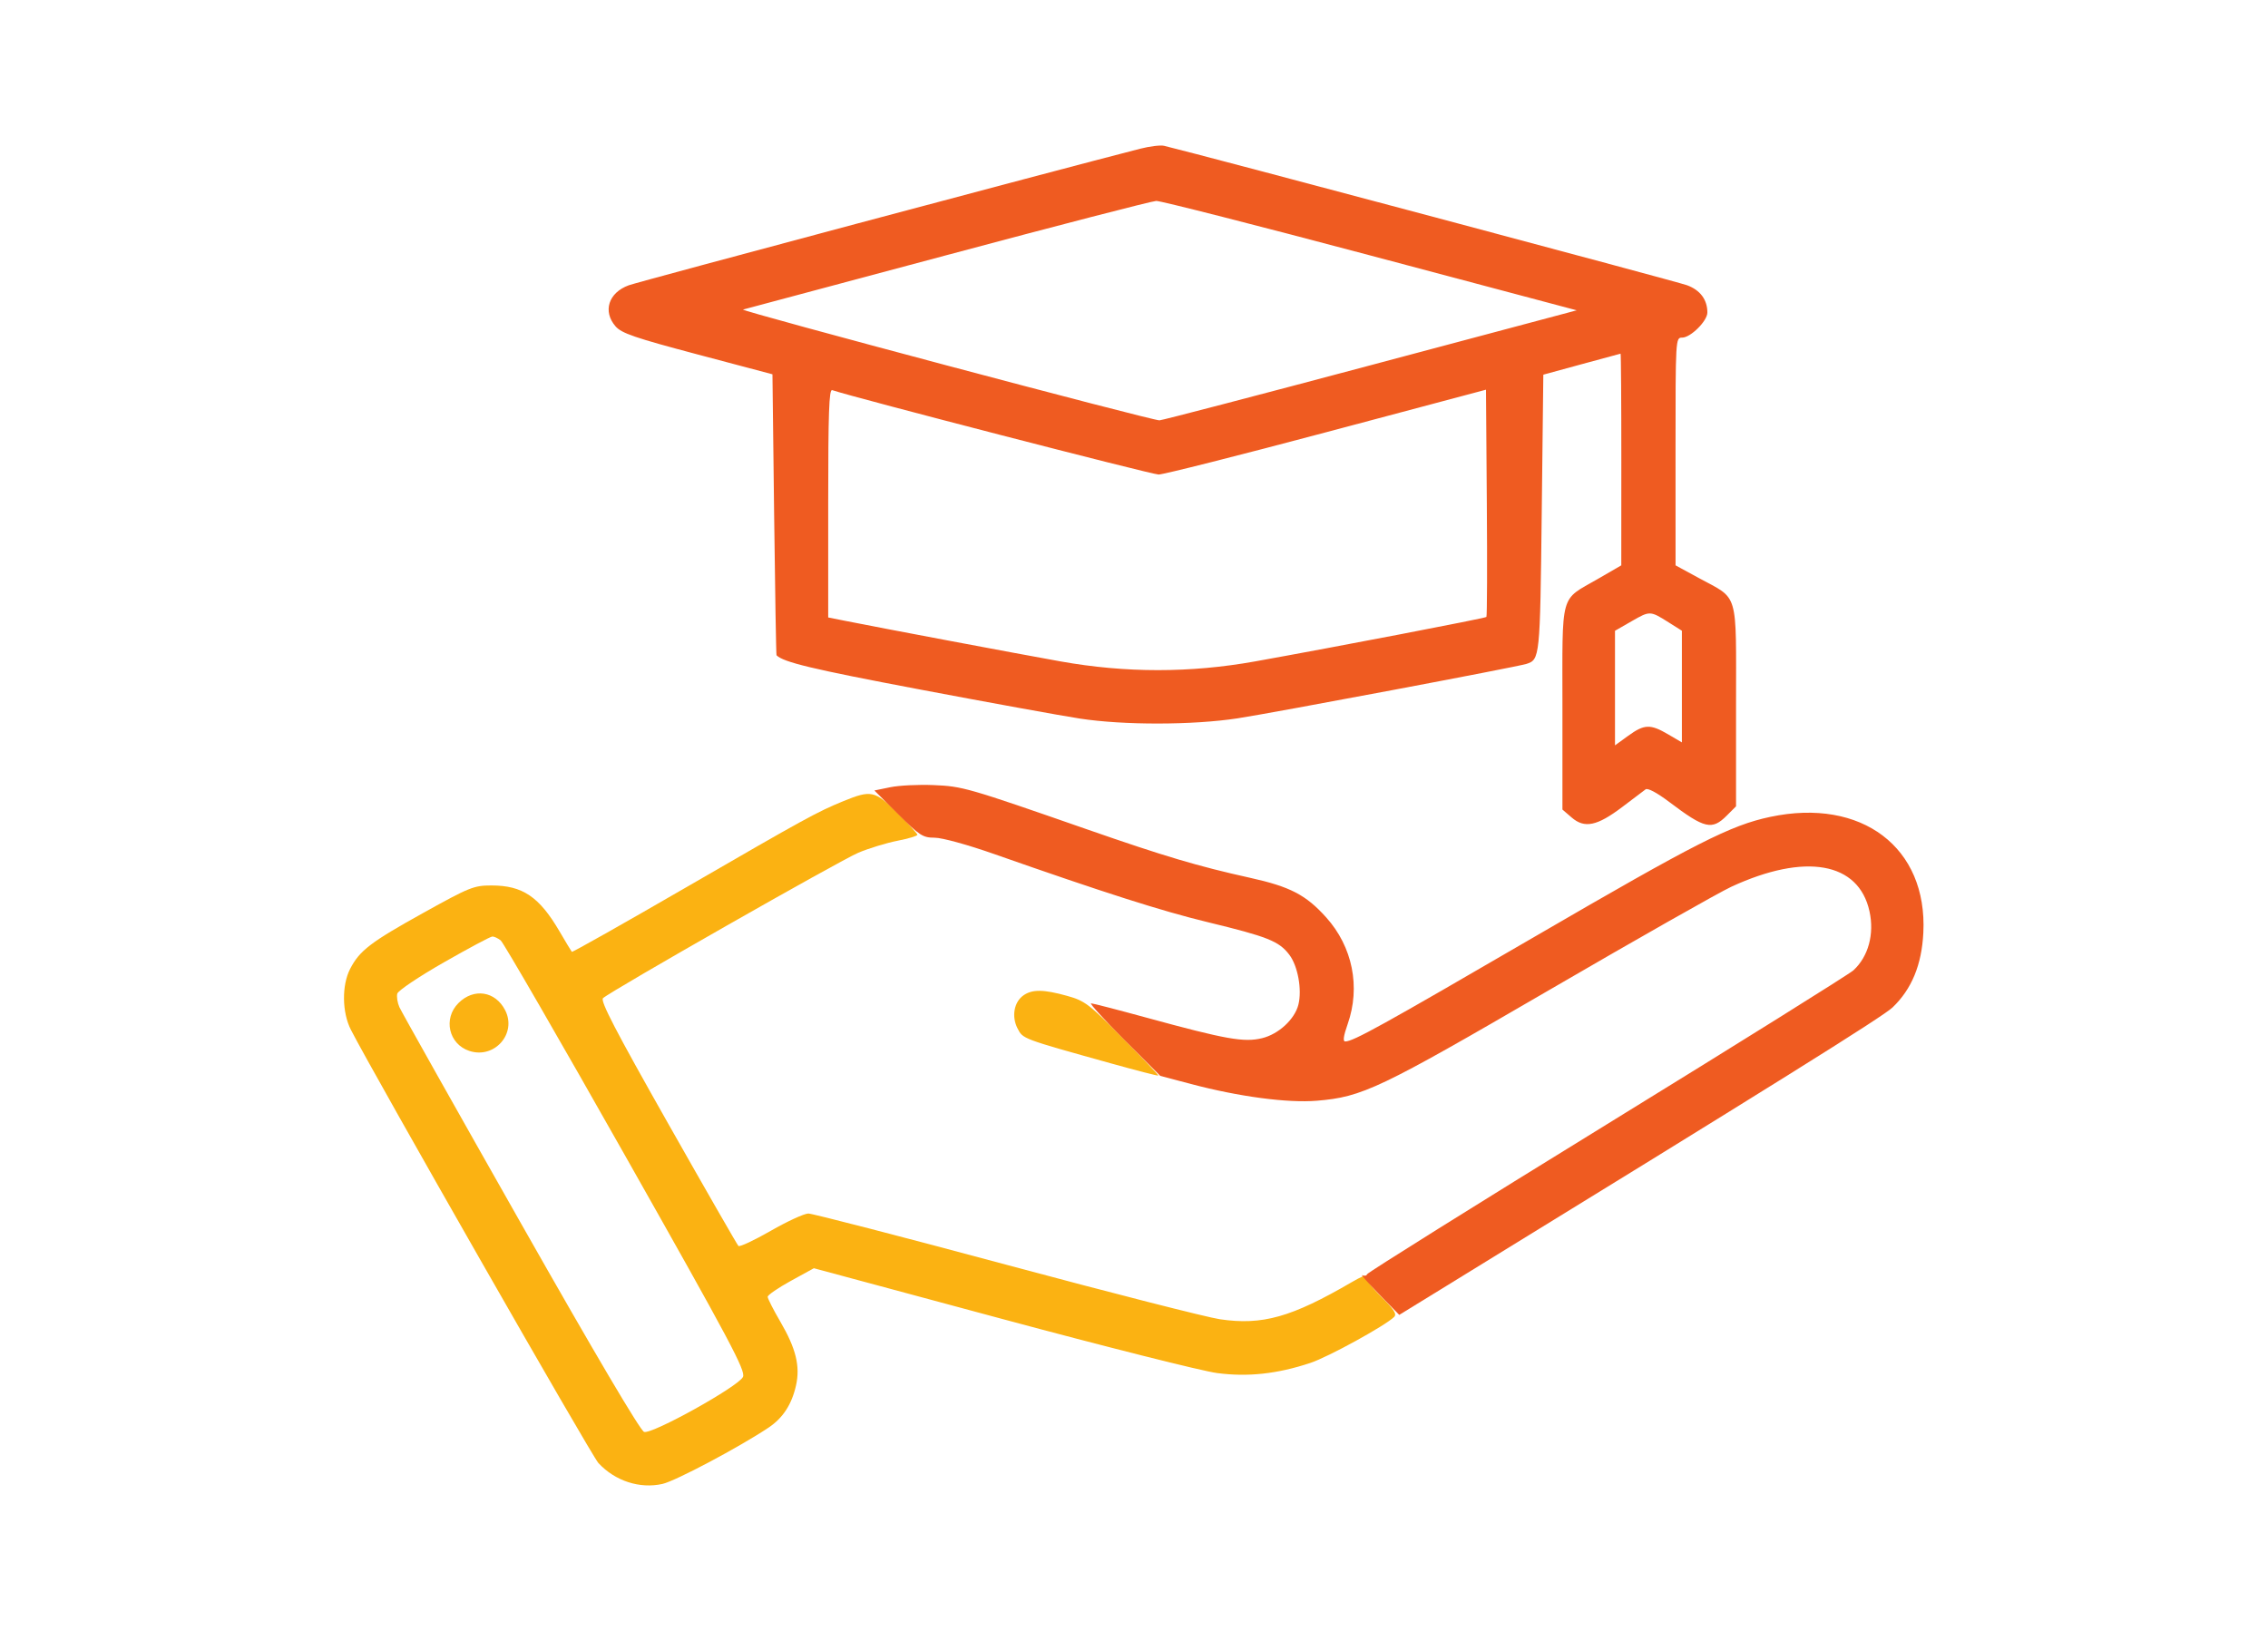
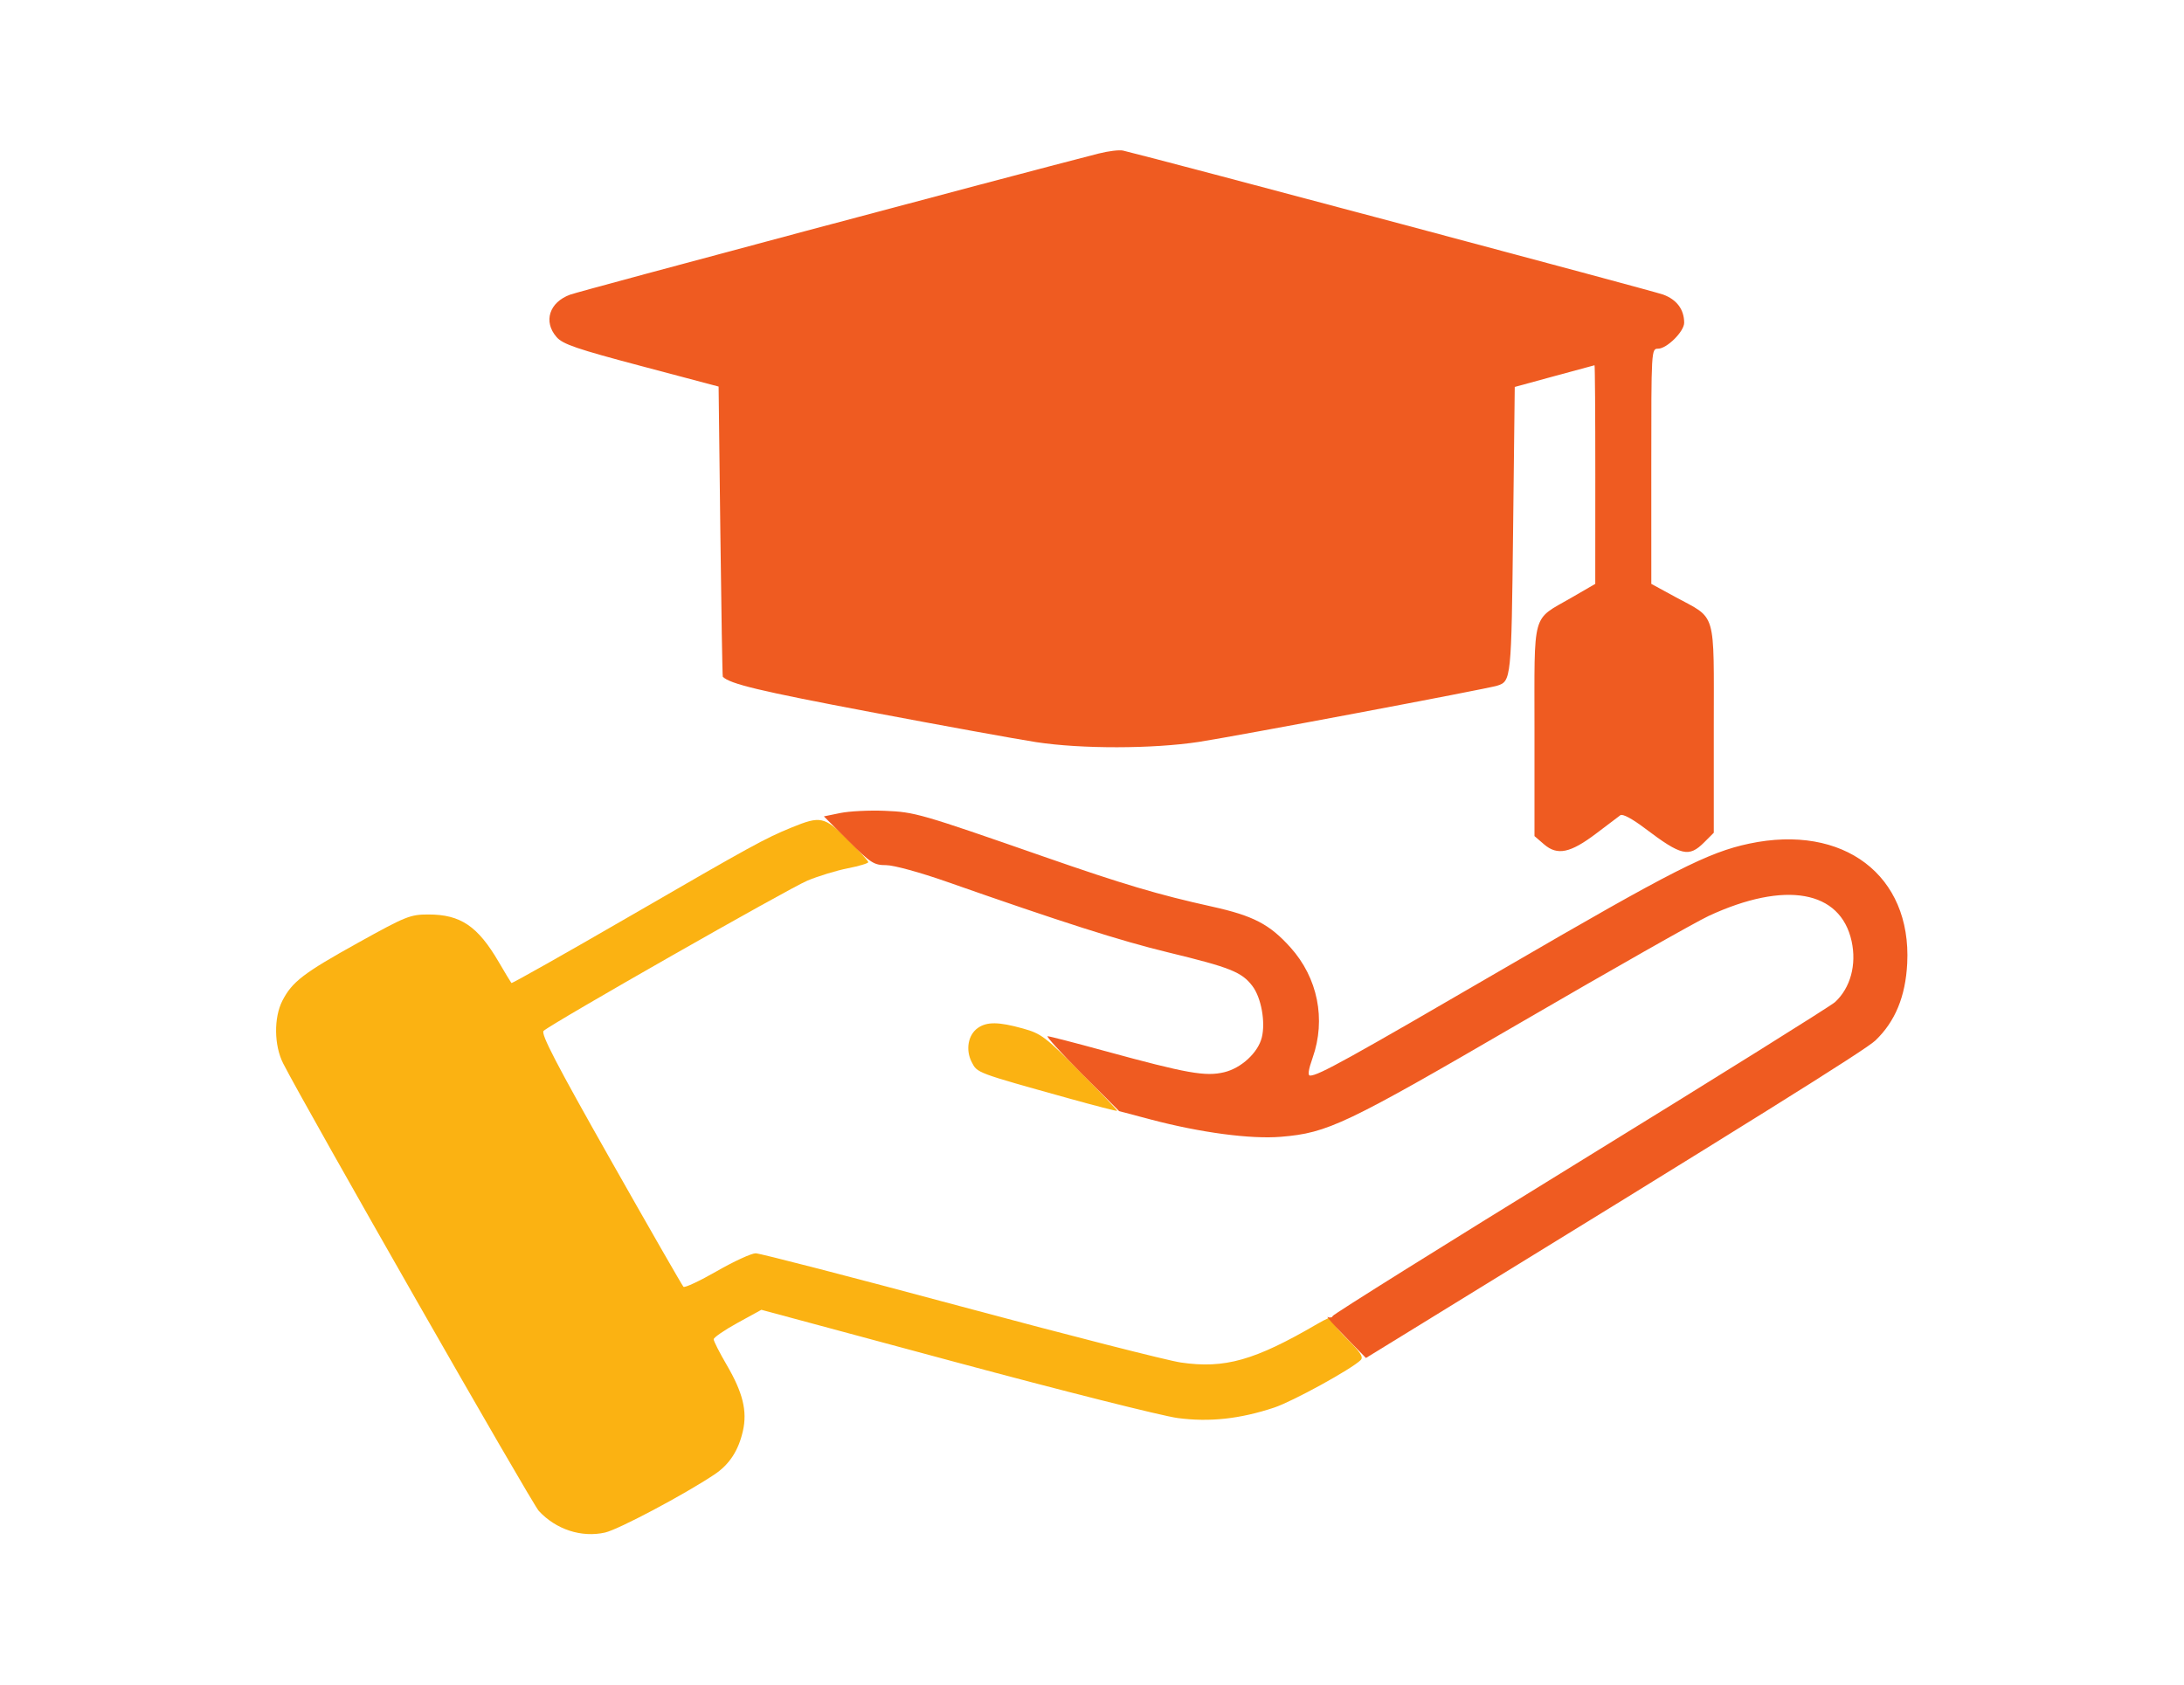
- <svg xmlns="http://www.w3.org/2000/svg" width="712" height="512" viewBox="0 0 512 512" version="1.1">
-   <path d="M 164.673 251.565 C 156.548 254.888, 152.718 256.989, 115.171 278.724 C 95.739 289.972, 79.698 299.023, 79.523 298.837 C 79.348 298.652, 77.618 295.784, 75.680 292.464 C 69.302 281.542, 64.066 278, 54.300 278 C 48.764 278, 47.459 278.524, 32.952 286.576 C 16.332 295.800, 12.873 298.447, 9.908 304.210 C 7.265 309.349, 7.369 317.842, 10.141 323.277 C 17.153 337.020, 85.683 456.994, 87.862 459.339 C 93.101 464.978, 100.825 467.496, 107.971 465.894 C 112.058 464.978, 132.095 454.343, 141.254 448.228 C 145.785 445.204, 148.549 440.964, 149.895 434.974 C 151.250 428.940, 149.873 423.344, 144.966 414.941 C 142.785 411.207, 141 407.699, 141 407.146 C 141 406.593, 144.262 404.348, 148.250 402.158 L 155.500 398.175 214.500 414.066 C 246.950 422.806, 277.352 430.465, 282.060 431.085 C 291.744 432.361, 300.952 431.363, 311.358 427.910 C 316.995 426.040, 334.907 416.202, 337.677 413.456 C 338.578 412.562, 337.591 411.040, 333.474 406.974 C 330.514 404.051, 328.373 401.205, 328.717 400.649 C 329.061 400.093, 327.127 400.930, 324.421 402.508 C 305.457 413.569, 296.307 416.152, 283 414.199 C 278.875 413.594, 248.637 405.877, 215.806 397.049 C 182.974 388.222, 155.057 381, 153.768 381 C 152.479 381, 147.167 383.444, 141.962 386.430 C 136.758 389.417, 132.191 391.554, 131.814 391.180 C 131.437 390.806, 121.448 373.400, 109.617 352.500 C 93.218 323.530, 88.391 314.236, 89.303 313.388 C 91.736 311.128, 163.710 270.128, 169.500 267.704 C 172.800 266.323, 178.313 264.641, 181.750 263.966 C 185.188 263.292, 188 262.448, 188 262.091 C 188 261.734, 185.172 258.640, 181.716 255.214 C 174.638 248.199, 173.499 247.955, 164.673 251.565 M 39.334 302.154 C 31.543 306.605, 24.967 311.020, 24.719 311.965 C 24.472 312.910, 24.772 314.820, 25.385 316.210 C 25.998 317.600, 43.114 348.040, 63.420 383.855 C 86.804 425.098, 101.024 449.190, 102.204 449.565 C 104.734 450.368, 131.851 435.287, 133.247 432.301 C 134.140 430.390, 129.316 421.330, 96.515 363.301 C 75.748 326.560, 58.050 295.938, 57.187 295.250 C 56.324 294.563, 55.141 294.014, 54.559 294.030 C 53.976 294.047, 47.125 297.702, 39.334 302.154 M 221.302 312.501 C 218.326 314.586, 217.508 319.149, 219.441 322.886 C 221.156 326.203, 220.716 326.038, 248.948 333.909 C 256.895 336.124, 263.506 337.827, 263.640 337.693 C 263.774 337.559, 258.734 332.247, 252.440 325.888 C 241.845 315.185, 240.551 314.203, 235.013 312.663 C 227.609 310.605, 224.069 310.563, 221.302 312.501 M 43.923 314.923 C 39.039 319.808, 40.857 327.808, 47.339 329.947 C 55.255 332.559, 62.357 324.459, 58.571 317.137 C 55.475 311.150, 48.718 310.129, 43.923 314.923" stroke="none" fill="#fbb212" fill-rule="evenodd" />
-   <path d="M 257.984 46.683 C 230.554 53.703, 100.568 88.412, 97.399 89.563 C 91.028 91.876, 89.139 97.753, 93.250 102.469 C 95.138 104.635, 99.280 106.053, 119 111.283 L 142.500 117.516 143.026 161.508 C 143.316 185.704, 143.653 205.602, 143.776 205.727 C 145.931 207.913, 154.942 210.067, 188.500 216.419 C 210.500 220.583, 233.225 224.716, 239 225.603 C 252.704 227.709, 274.456 227.677, 288.500 225.532 C 299.603 223.836, 376.084 209.425, 379.160 208.449 C 383.428 207.095, 383.478 206.604, 384 161.163 L 384.500 117.632 396.500 114.355 C 403.100 112.553, 408.613 111.061, 408.750 111.039 C 408.887 111.018, 408.994 125.963, 408.988 144.250 L 408.975 177.500 401.648 181.744 C 389.542 188.755, 390.500 185.281, 390.500 222.192 L 390.500 254.173 393.425 256.689 C 397.453 260.154, 401.393 259.333, 409.243 253.394 C 412.684 250.790, 415.996 248.286, 416.602 247.830 C 417.276 247.323, 420.187 248.879, 424.102 251.838 C 435.131 260.175, 437.436 260.718, 442.077 256.077 L 445 253.154 445 221.531 C 445 184.918, 446.021 188.398, 433.236 181.434 L 426.013 177.500 426.007 141.750 C 426 106.223, 426.013 106, 428.077 106 C 430.740 106, 436 100.771, 436 98.124 C 436 94.087, 433.748 91.068, 429.601 89.547 C 426.506 88.411, 276.398 48.388, 265.455 45.782 C 264.331 45.514, 260.969 45.920, 257.984 46.683 M 197.500 80.021 C 162.850 89.291, 133.947 97.017, 133.271 97.188 C 131.914 97.532, 261.594 132.036, 264 131.971 C 264.825 131.949, 294.634 124.167, 330.243 114.678 L 394.985 97.426 330.224 80.213 C 294.606 70.746, 264.346 63.037, 262.982 63.082 C 261.617 63.128, 232.150 70.750, 197.500 80.021 M 160 157.960 L 160 193.858 165.250 194.904 C 177.319 197.308, 219.452 205.245, 232.946 207.656 C 253.378 211.308, 273.637 211.309, 294 207.658 C 319.421 203.101, 366.228 194.106, 366.634 193.700 C 366.849 193.484, 366.907 177.342, 366.763 157.829 L 366.500 122.350 316.500 135.660 C 289 142.981, 265.250 148.977, 263.722 148.985 C 261.628 148.996, 168.023 124.792, 161.250 122.488 C 160.265 122.153, 160 129.682, 160 157.960 M 412.250 195.024 L 407 198.040 407 216.027 L 407 234.013 411.150 231.006 C 416.209 227.341, 418.082 227.272, 423.662 230.542 L 428 233.084 428 215.555 L 428 198.025 423.924 195.452 C 418.023 191.727, 417.992 191.726, 412.250 195.024 M 179.500 247.155 L 174.500 248.180 181.927 255.590 C 188.723 262.370, 189.701 263, 193.427 263.005 C 195.747 263.008, 203.740 265.200, 212 268.100 C 246.759 280.302, 264.637 286.009, 279.070 289.506 C 298.033 294.102, 301.506 295.486, 304.750 299.739 C 307.434 303.258, 308.792 310.710, 307.608 315.427 C 306.454 320.025, 301.367 324.712, 296.184 325.956 C 290.489 327.322, 284.876 326.323, 259.917 319.501 C 250.888 317.032, 243.057 315.010, 242.516 315.007 C 241.975 315.003, 246.644 320.126, 252.892 326.391 L 264.250 337.782 273.875 340.329 C 288.977 344.324, 304.238 346.351, 313.436 345.584 C 327.720 344.393, 332.932 341.907, 386.470 310.759 C 413.987 294.750, 439.650 280.195, 443.500 278.415 C 466.709 267.682, 483.496 270.656, 486.892 286.102 C 488.467 293.264, 486.541 300.335, 481.842 304.650 C 480.554 305.832, 445.750 327.569, 404.500 352.955 C 363.250 378.340, 329.349 399.538, 329.165 400.061 C 328.980 400.584, 328.305 400.722, 327.665 400.368 C 327.024 400.013, 329.373 402.671, 332.884 406.273 L 339.268 412.824 352.384 404.766 C 456.085 341.057, 491.099 319.205, 494.129 316.304 C 500.149 310.541, 503.291 302.924, 503.798 292.860 C 505.150 266.070, 484.441 250.385, 455.746 256.466 C 443.264 259.111, 432.532 264.568, 381.947 293.991 C 333.546 322.144, 324.895 326.930, 322.326 326.978 C 321.520 326.993, 321.756 325.280, 323.076 321.525 C 327.169 309.879, 324.626 297.249, 316.330 288.023 C 309.975 280.954, 305.027 278.382, 292.419 275.591 C 276.130 271.986, 265.498 268.827, 241.349 260.415 C 203.597 247.266, 202.217 246.868, 193 246.484 C 188.325 246.289, 182.250 246.591, 179.500 247.155" stroke="none" fill="#ef5b21" fill-rule="evenodd" />
+ <svg xmlns="http://www.w3.org/2000/svg" viewBox="0 0 512 512" width="612" height="472">
+   <style>
+         .path:hover {
+         fill: #ff0000; /* Change fill color on hover */
+         }
+     </style>
+   <path class="path" d="M164.673 251.565C156.548 254.888 152.718 256.989 115.171 278.724C95.739 289.972 79.698 299.023 79.523 298.837C79.348 298.652 77.618 295.784 75.68 292.464C69.302 281.542 64.066 278 54.3 278C48.764 278 47.459 278.524 32.952 286.576C16.332 295.8 12.873 298.447 9.908 304.21C7.265 309.349 7.369 317.842 10.141 323.277C17.153 337.02 85.683 456.994 87.862 459.339C93.101 464.978 100.825 467.496 107.971 465.894C112.058 464.978 132.095 454.343 141.254 448.228C145.785 445.204 148.549 440.964 149.895 434.974C151.25 428.94 149.873 423.344 144.966 414.941C142.785 411.207 141 407.699 141 407.146C141 406.593 144.262 404.348 148.25 402.158L155.5 398.175 214.5 414.066C246.95 422.806 277.352 430.465 282.06 431.085C291.744 432.361 300.952 431.363 311.358 427.91C316.995 426.04 334.907 416.202 337.677 413.456C338.578 412.562 337.591 411.04 333.474 406.974C330.514 404.051 328.373 401.205 328.717 400.649C329.061 400.093 327.127 400.93 324.421 402.508C305.457 413.569 296.307 416.152 283 414.199C278.875 413.594 248.637 405.877 215.806 397.049C182.974 388.222 155.057 381 153.768 381C152.479 381 147.167 383.444 141.962 386.43C136.758 389.417 132.191 391.554 131.814 391.18C131.437 390.806 121.448 373.4 109.617 352.5C93.218 323.53 88.391 314.236 89.303 313.388C91.736 311.128 163.71 270.128 169.5 267.704C172.8 266.323 178.313 264.641 181.75 263.966C185.188 263.292 188 262.448 188 262.091C188 261.734 185.172 258.64 181.716 255.214C174.638 248.199 173.499 247.955 164.673 251.565M39.334 302.154C31.543 306.605 24.967 311.02 24.719 311.965C24.472 312.91 24.772 314.82 25.385 316.21C25.998 317.6 43.114 348.04 63.42 383.855C86.804 425.098 101.024 449.19 102.204 449.565C104.734 450.368 131.851 435.287 133.247 432.301C134.14 430.39 129.316 421.33 96.515 363.301C75.748 326.56 58.05 295.938 57.187 295.25C56.324 294.563 55.141 294.014 54.559 294.03C53.976 294.047 47.125 297.702 39.334 302.154M221.302 312.501C218.326 314.586 217.508 319.149 219.441 322.886C221.156 326.203 220.716 326.038 248.948 333.909C256.895 336.124 263.506 337.827 263.64 337.693C263.774 337.559 258.734 332.247 252.44 325.888C241.845 315.185 240.551 314.203 235.013 312.663C227.609 310.605 224.069 310.563 221.302 312.501M43.923 314.923C39.039 319.808 40.857 327.808 47.339 329.947C55.255 332.559 62.357 324.459 58.571 317.137C55.475 311.15 48.718 310.129 43.923 314.923" fill="#fbb212" />
+   <path class="path" d="M257.984 46.683C230.554 53.703 100.568 88.412 97.399 89.563C91.028 91.876 89.139 97.753 93.25 102.469C95.138 104.635 99.28 106.053 119 111.283L142.5 117.516 143.026 161.508C143.316 185.704 143.653 205.602 143.776 205.727C145.931 207.913 154.942 210.067 188.5 216.419C210.5 220.583 233.225 224.716 239 225.603C252.704 227.709 274.456 227.677 288.5 225.532C299.603 223.836 376.084 209.425 379.16 208.449C383.428 207.095 383.478 206.604 384 161.163L384.5 117.632 396.5 114.355C403.1 112.553 408.613 111.061 408.75 111.039C408.887 111.018 408.994 125.963 408.988 144.25L408.975 177.5 401.648 181.744C389.542 188.755 390.5 185.281 390.5 222.192L390.5 254.173 393.425 256.689C397.453 260.154 401.393 259.333 409.243 253.394C412.684 250.79 415.996 248.286 416.602 247.83C417.276 247.323 420.187 248.879 424.102 251.838C435.131 260.175 437.436 260.718 442.077 256.077L445 253.154 445 221.531C445 184.918 446.021 188.398 433.236 181.434L426.013 177.5 426.007 141.75C426 106.223 426.013 106 428.077 106C430.74 106 436 100.771 436 98.124C436 94.087 433.748 91.068 429.601 89.547C426.506 88.411 276.398 48.388 265.455 45.782C264.331 45.514 260.969 45.92 257.984 46.683M197.5 80.021C162.85 89.291 133.947 97.017 133.271 97.188C131.914 97.532 261.594 132.036 264 131.971C264.825 131.949 294.634 124.167 330.243 114.678L394.985 97.426 330.224 80.213C294.606 70.746 264.346 63.037 262.982 63.082C261.617 63.128 232.15 70.75 197.5 80.021M160 157.96L160 193.858L165.25 194.904C177.319 197.308 219.452 205.245 232.946 207.656C253.378 211.308 273.637 211.309 294 207.658C319.421 203.101 366.228 194.106 366.634 193.7C366.849 193.484 366.907 177.342 366.763 157.829L366.5 122.35L316.5 135.66C289 142.981 265.25 148.977 263.722 148.985C261.628 148.996 168.023 124.792 161.25 122.488C160.265 122.153 160 129.682 160 157.96M412.25 195.024L407 198.04L407 216.027L407 234.013L411.15 231.006C416.209 227.341 418.082 227.272 423.662 230.542L428 233.084L428 215.555L428 198.025L423.924 195.452C418.023 191.727 417.992 191.726 412.25 195.024M179.5 247.155L174.5 248.18L181.927 255.59C188.723 262.37 189.701 263 193.427 263.005C195.747 263.008 203.74 265.2 212 268.1C246.759 280.302 264.637 286.009 279.07 289.506C298.033 294.102 301.506 295.486 304.75 299.739C307.434 303.258 308.792 310.71 307.608 315.427C306.454 320.025 301.367 324.712 296.184 325.956C290.489 327.322 284.876 326.323 259.917 319.501C250.888 317.032 243.057 315.01 242.516 315.007C241.975 315.003 246.644 320.126 252.892 326.391L264.25 337.782L273.875 340.329C288.977 344.324 304.238 346.351 313.436 345.584C327.72 344.393 332.932 341.907 386.47 310.759C413.987 294.75 439.65 280.195 443.5 278.415C466.709 267.682 483.496 270.656 486.892 286.102C488.467 293.264 486.541 300.335 481.842 304.65C480.554 305.832 445.75 327.569 404.5 352.955C363.25 378.34 329.349 399.538 329.165 400.061C328.98 400.584 328.305 400.722 327.665 400.368C327.024 400.013 329.373 402.671 332.884 406.273L339.268 412.824L352.384 404.766C456.085 341.057 491.099 319.205 494.129 316.304C500.149 310.541 503.291 302.924 503.798 292.86C505.15 266.07 484.441 250.385 455.746 256.466C443.264 259.111 432.532 264.568 381.947 293.991C333.546 322.144 324.895 326.93 322.326 326.978C321.52 326.993 321.756 325.28 323.076 321.525C327.169 309.879 324.626 297.249 316.33 288.023C309.975 280.954 305.027 278.382 292.419 275.591C276.13 271.986 265.498 268.827 241.349 260.415C203.597 247.266 202.217 246.868 193 246.484C188.325 246.289 182.25 246.591 179.5 247.155" fill="#ef5b21" />
</svg>
